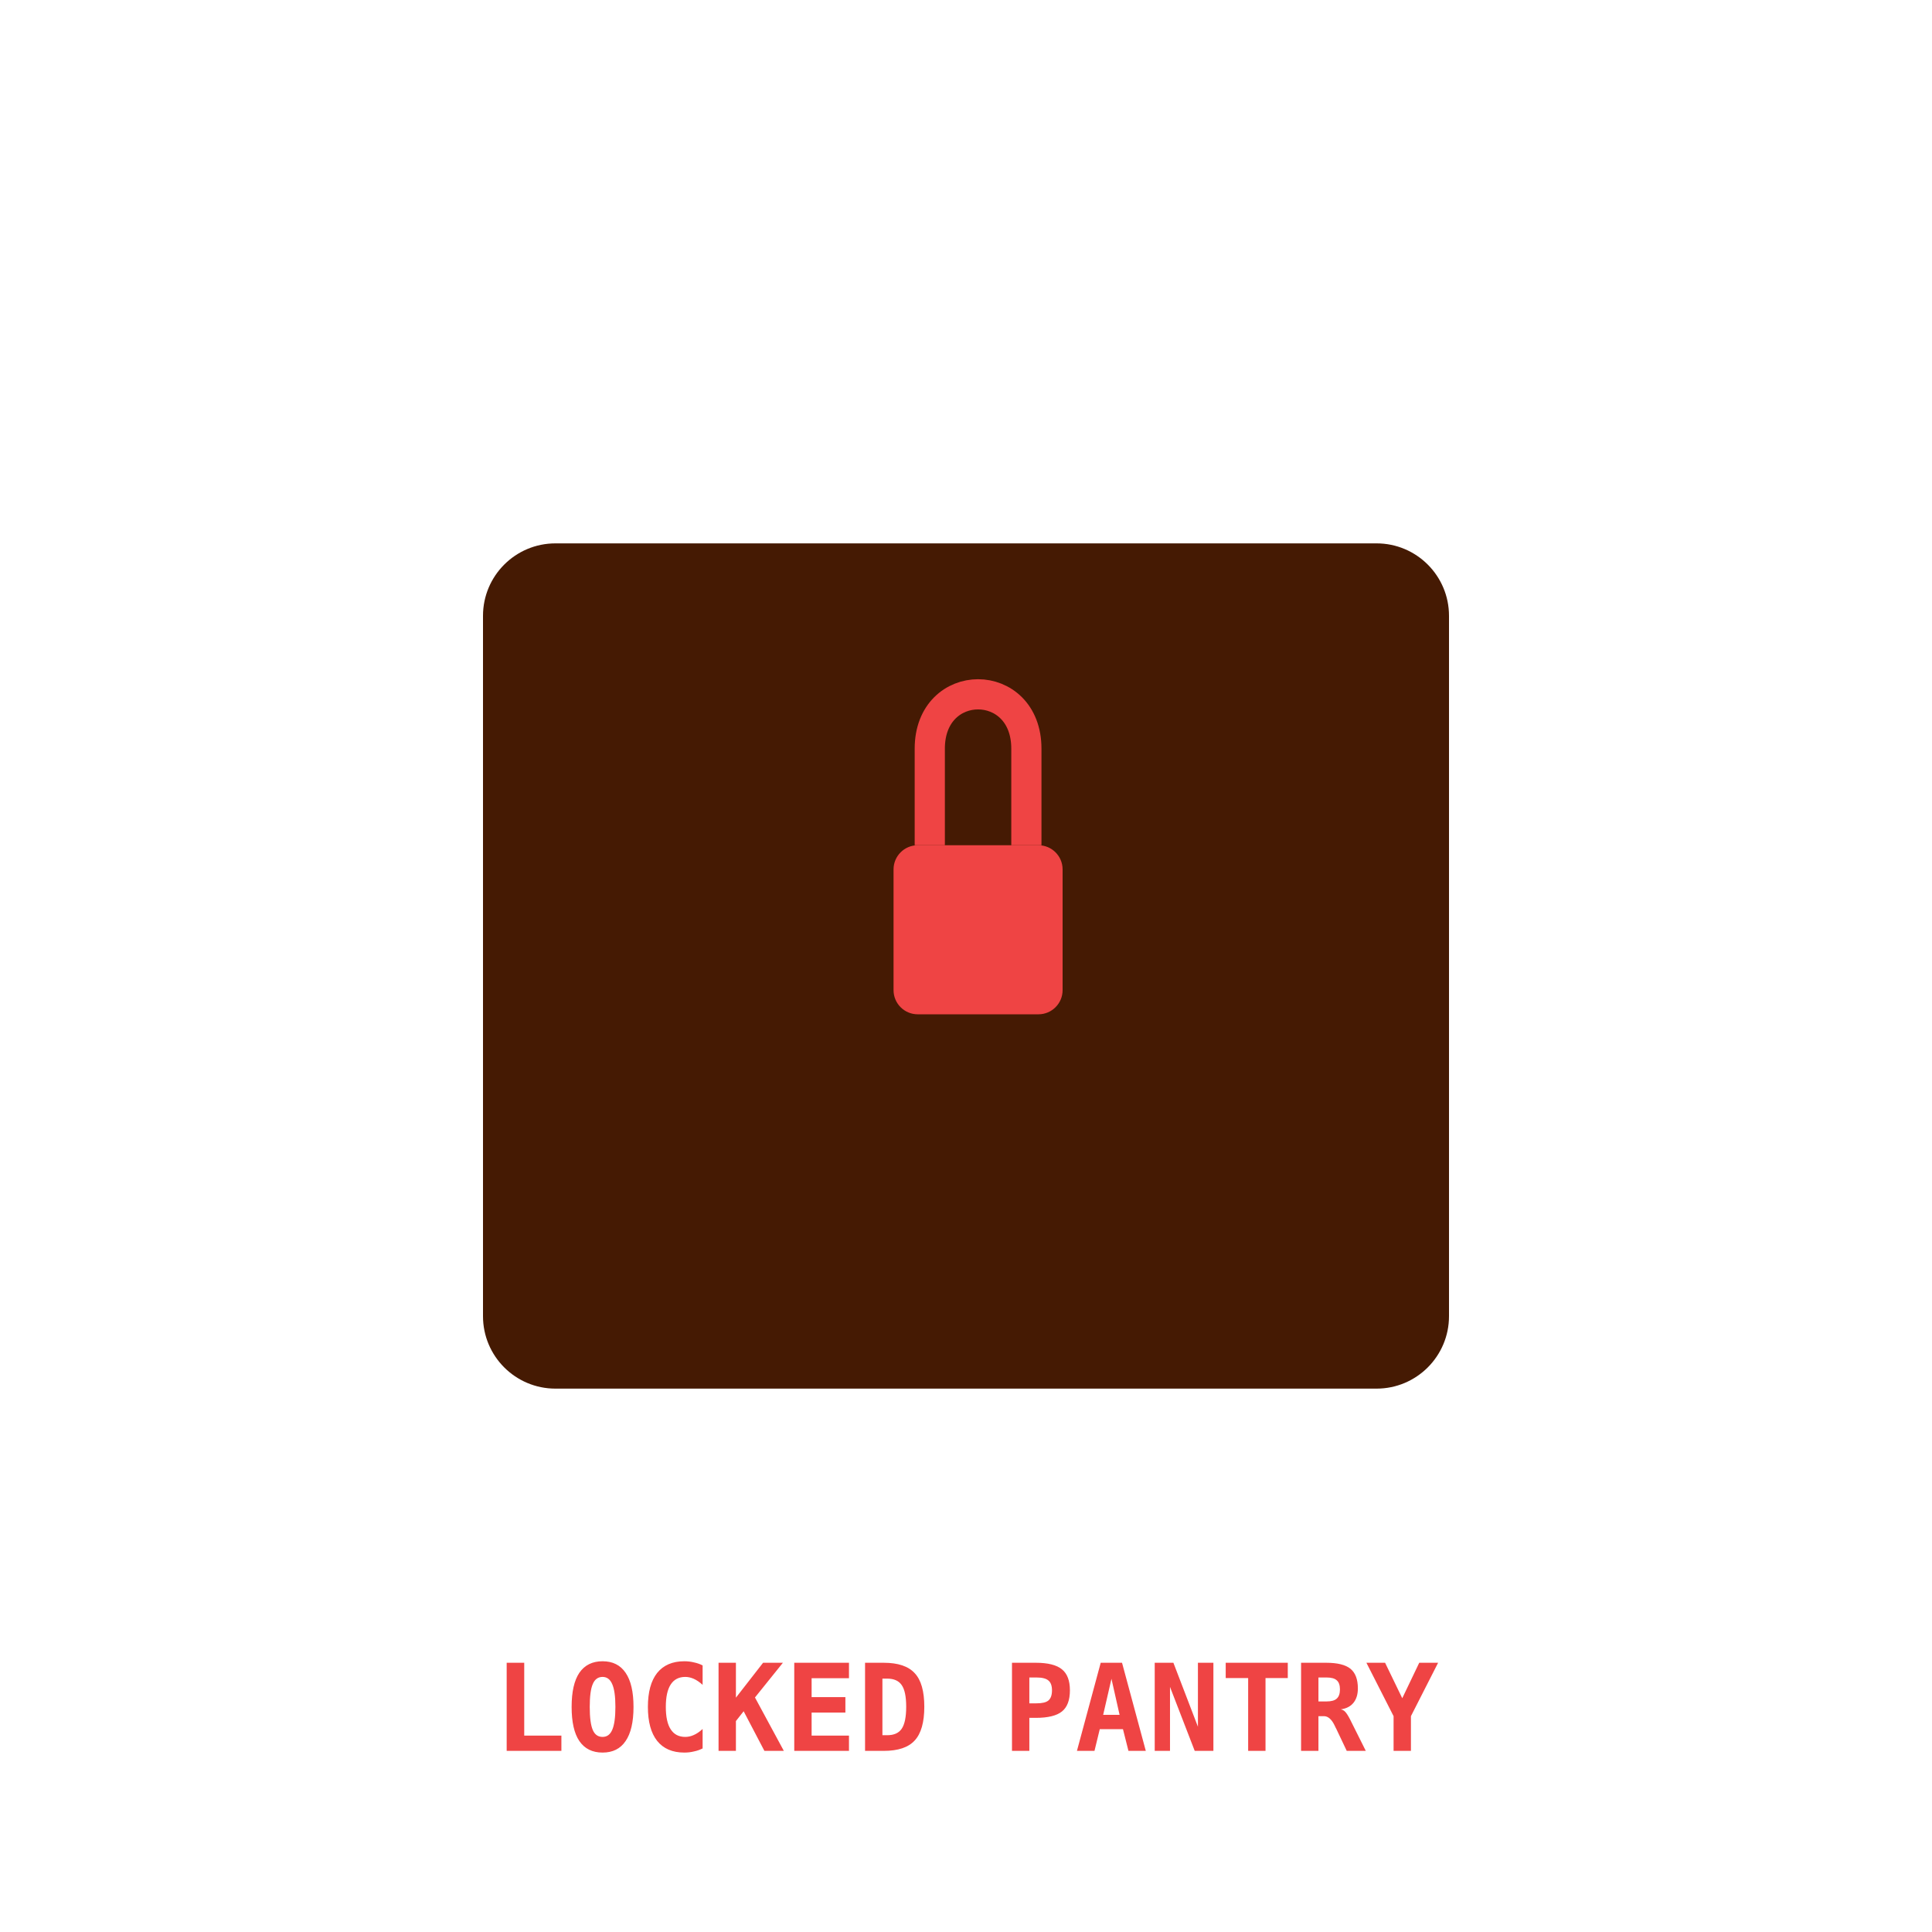
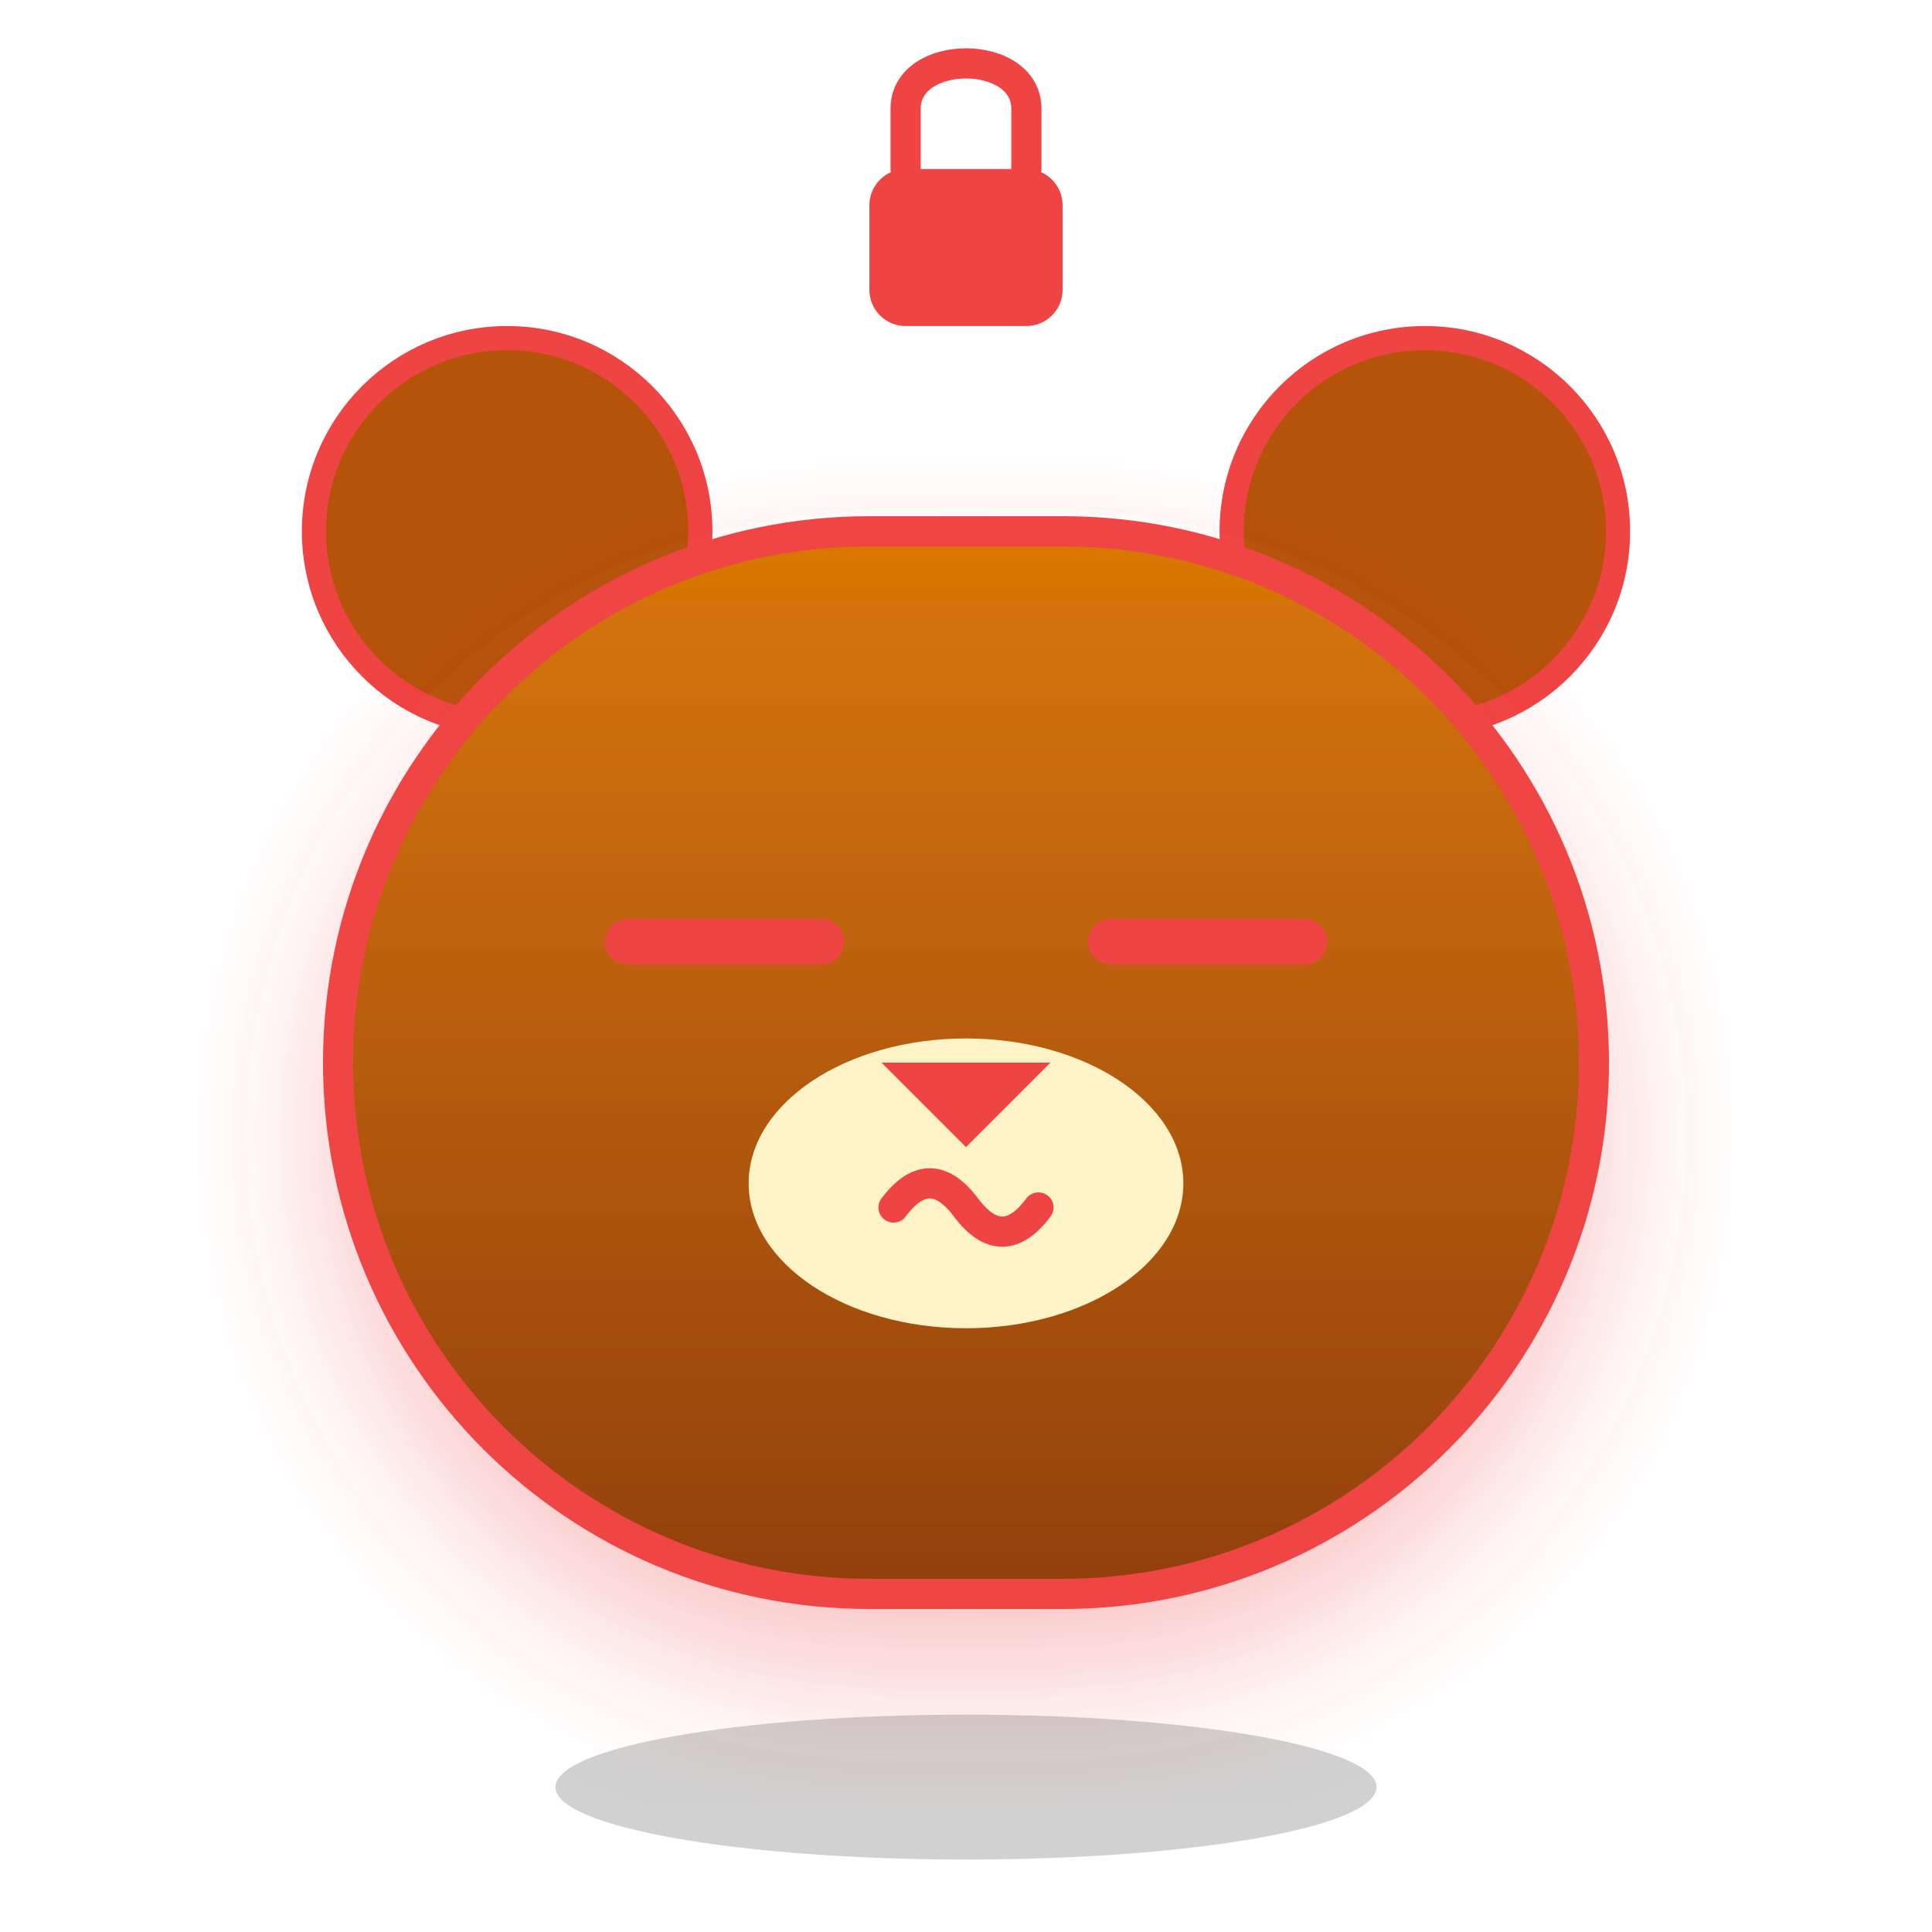
<svg xmlns="http://www.w3.org/2000/svg" viewBox="0 0 160 160" width="100%" height="100%">
-   <rect x="40" y="45" width="80" height="70" rx="6" fill="#451a03" />
-   <rect x="74" y="70" width="14" height="14" rx="2" fill="#ef4444" />
-   <path d="M 77 70 L 77 62 C 77 56 85 56 85 62 L 85 70" fill="none" stroke="#ef4444" stroke-width="2.5" />
-   <text x="80" y="145" font-family="monospace" font-size="10" font-weight="bold" fill="#ef4444" text-anchor="middle">LOCKED PANTRY</text>
+   <defs>
+     <linearGradient id="bear-grad" x1="0%" y1="0%" x2="0%" y2="100%">
+       <stop offset="0%" stop-color="#d97706" />
+       <stop offset="100%" stop-color="#92400e" />
+     </linearGradient>
+     <filter id="bear-glow" x="-20%" y="-20%" width="140%" height="140%">
+       <feDropShadow dx="0" dy="6" stdDeviation="6" flood-color="#ef4444" flood-opacity="0.3" />
+     </filter>
+   </defs>
+   <style>
+     @keyframes bearNoShake {
+       0%, 100% { transform: rotate(0deg); }
+       20% { transform: rotate(-10deg); }
+       40% { transform: rotate(10deg); }
+       60% { transform: rotate(-7deg); }
+       80% { transform: rotate(7deg); }
+     }
+     .head-no { animation: bearNoShake 1.4s ease-in-out infinite; transform-origin: 80px 145px; }
+   </style>
+   <ellipse cx="80" cy="148" rx="34" ry="6" fill="#000000" opacity="0.18" />
+   <g class="head-no">
+     <rect x="72" y="14" width="16" height="13" rx="3" fill="#ef4444" />
+     <path d="M 75 14 L 75 9 C 75 4 85 4 85 9 L 85 14" fill="none" stroke="#ef4444" stroke-width="2.5" stroke-linecap="round" />
+     <circle cx="42" cy="44" r="16" fill="#b45309" stroke="#ef4444" stroke-width="2" />
+     <circle cx="118" cy="44" r="16" fill="#b45309" stroke="#ef4444" stroke-width="2" />
+     <rect x="28" y="44" width="104" height="88" rx="44" fill="url(#bear-grad)" stroke="#ef4444" stroke-width="2.5" filter="url(#bear-glow)" />
+     <line x1="52" y1="78" x2="68" y2="78" stroke="#ef4444" stroke-width="3.8" stroke-linecap="round" />
+     <line x1="92" y1="78" x2="108" y2="78" stroke="#ef4444" stroke-width="3.8" stroke-linecap="round" />
+     <ellipse cx="80" cy="98" rx="18" ry="12" fill="#fef3c7" />
+     <polygon points="80,95 73,88 87,88" fill="#ef4444" />
+     <path d="M 74 100 Q 77 96 80 100 Q 83 104 86 100" fill="none" stroke="#ef4444" stroke-width="2.5" stroke-linecap="round" />
+   </g>
</svg>
